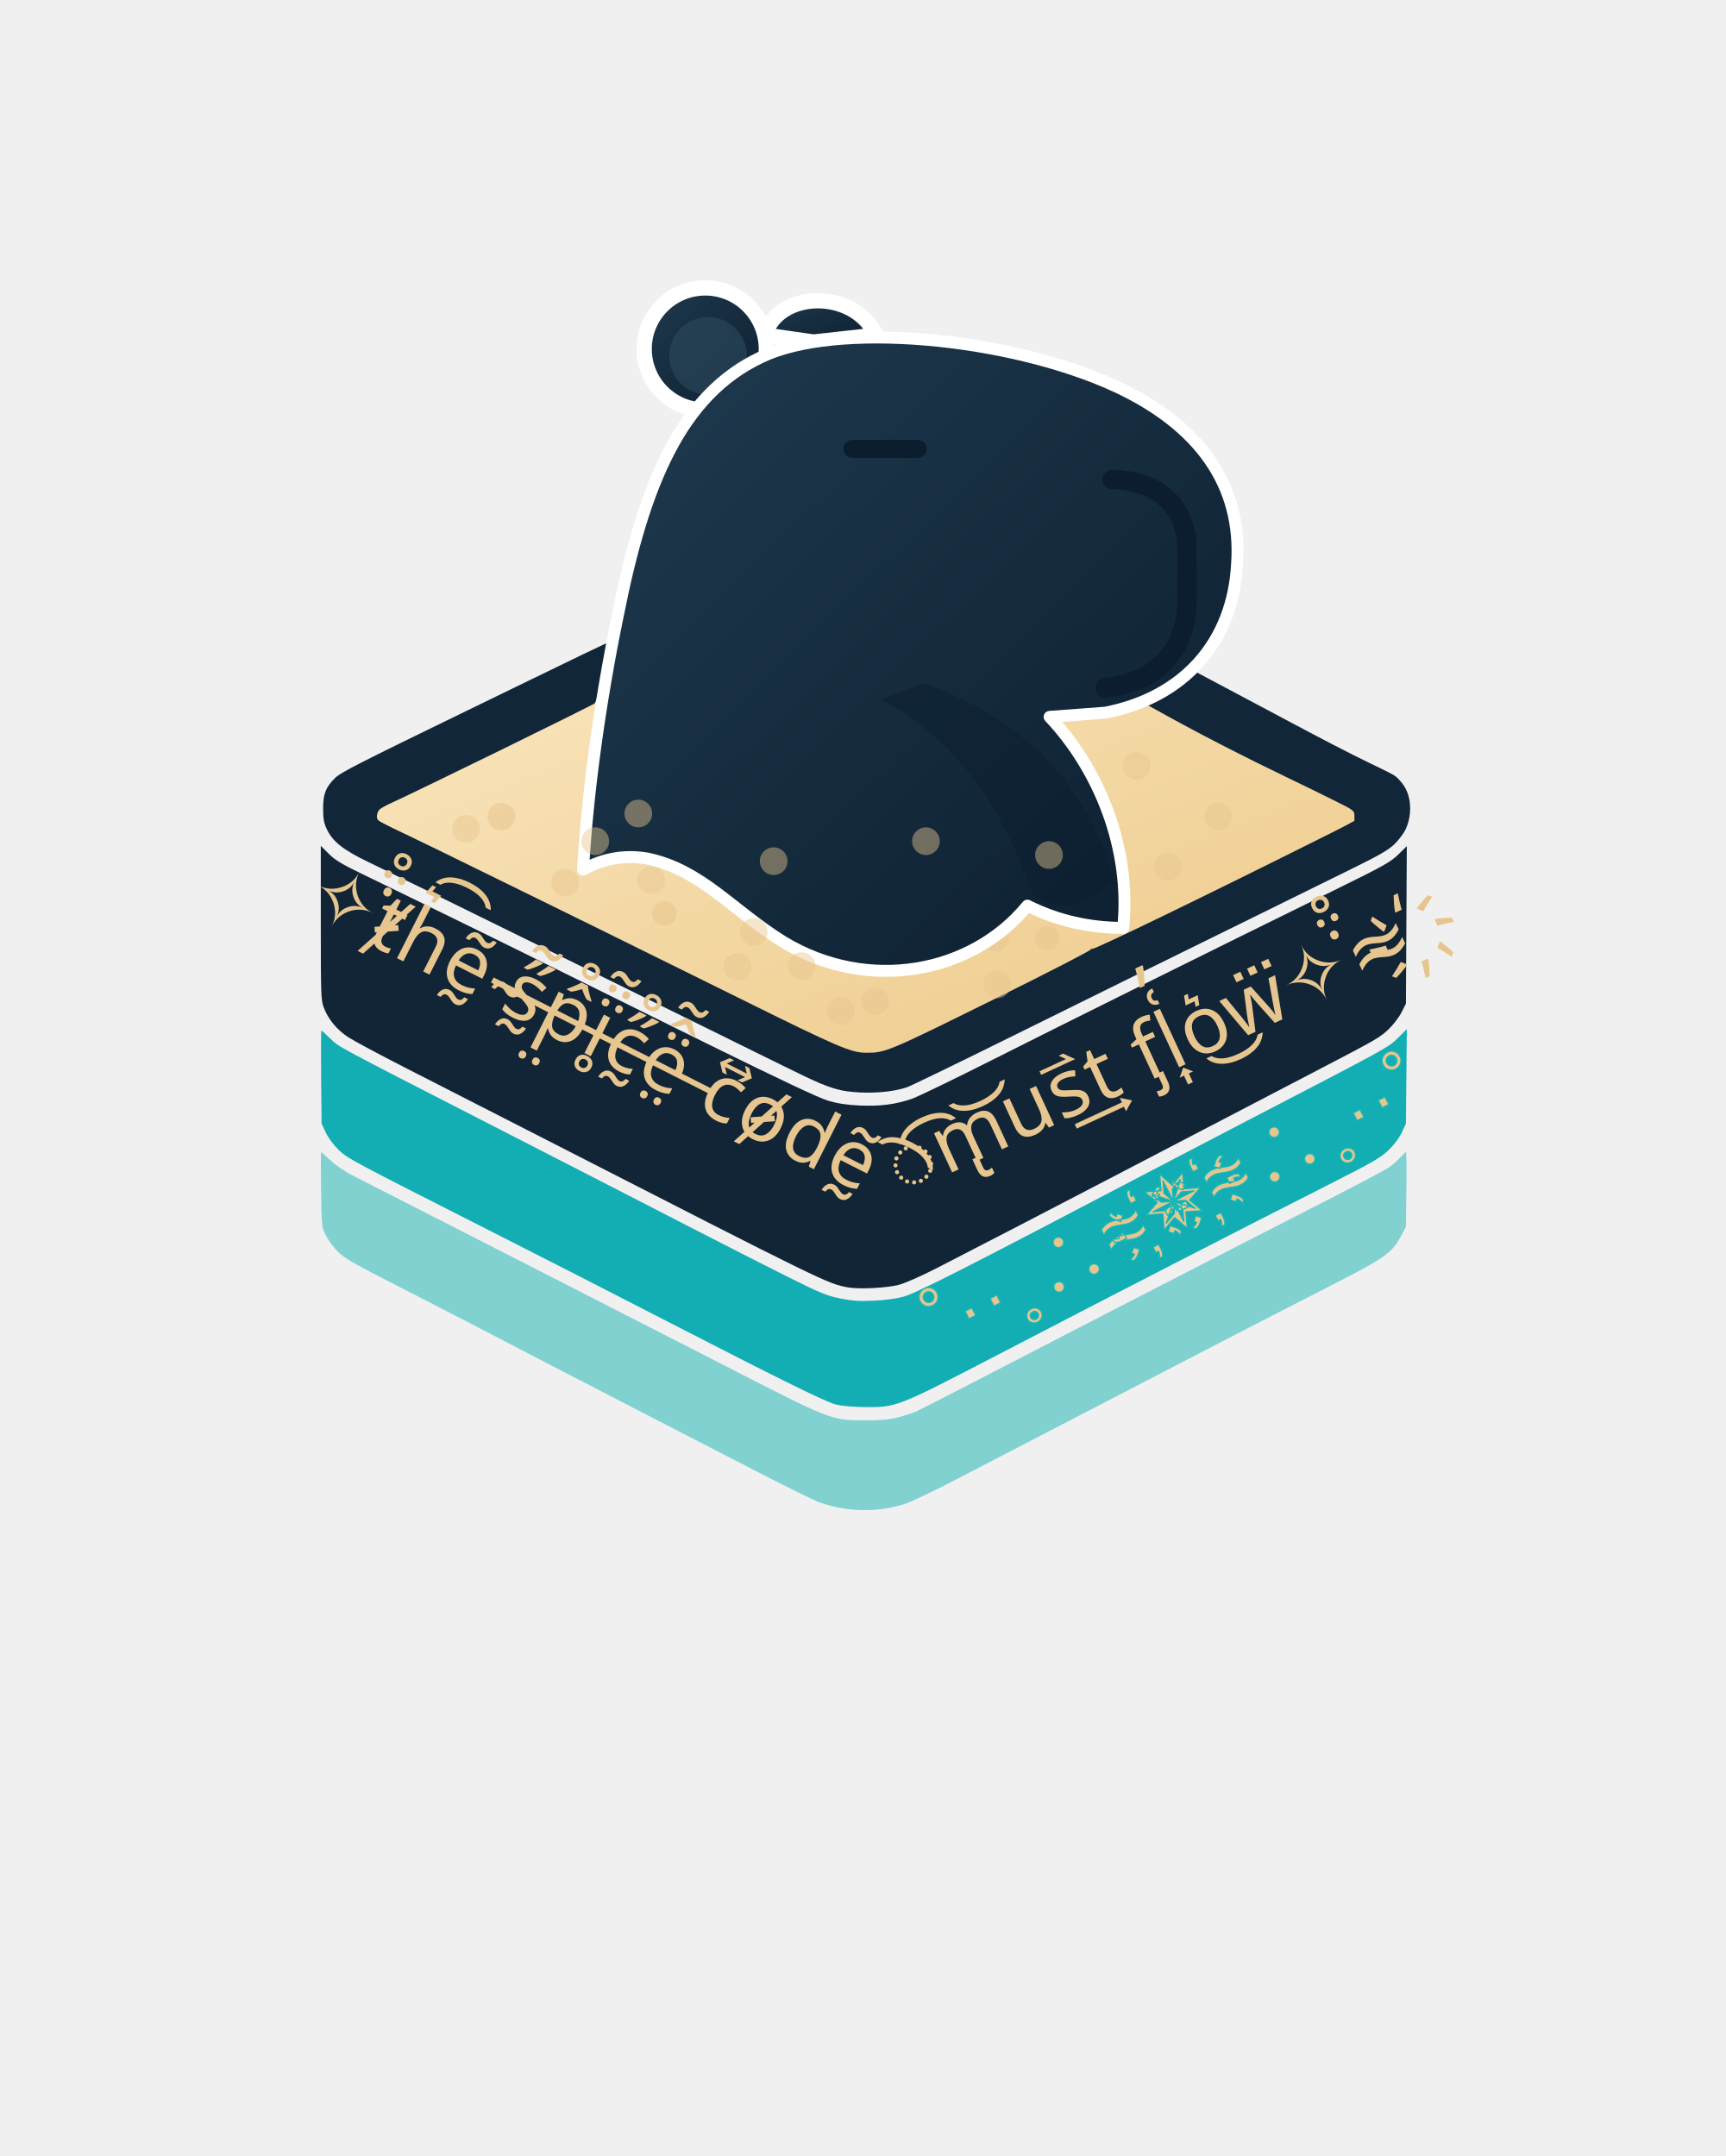
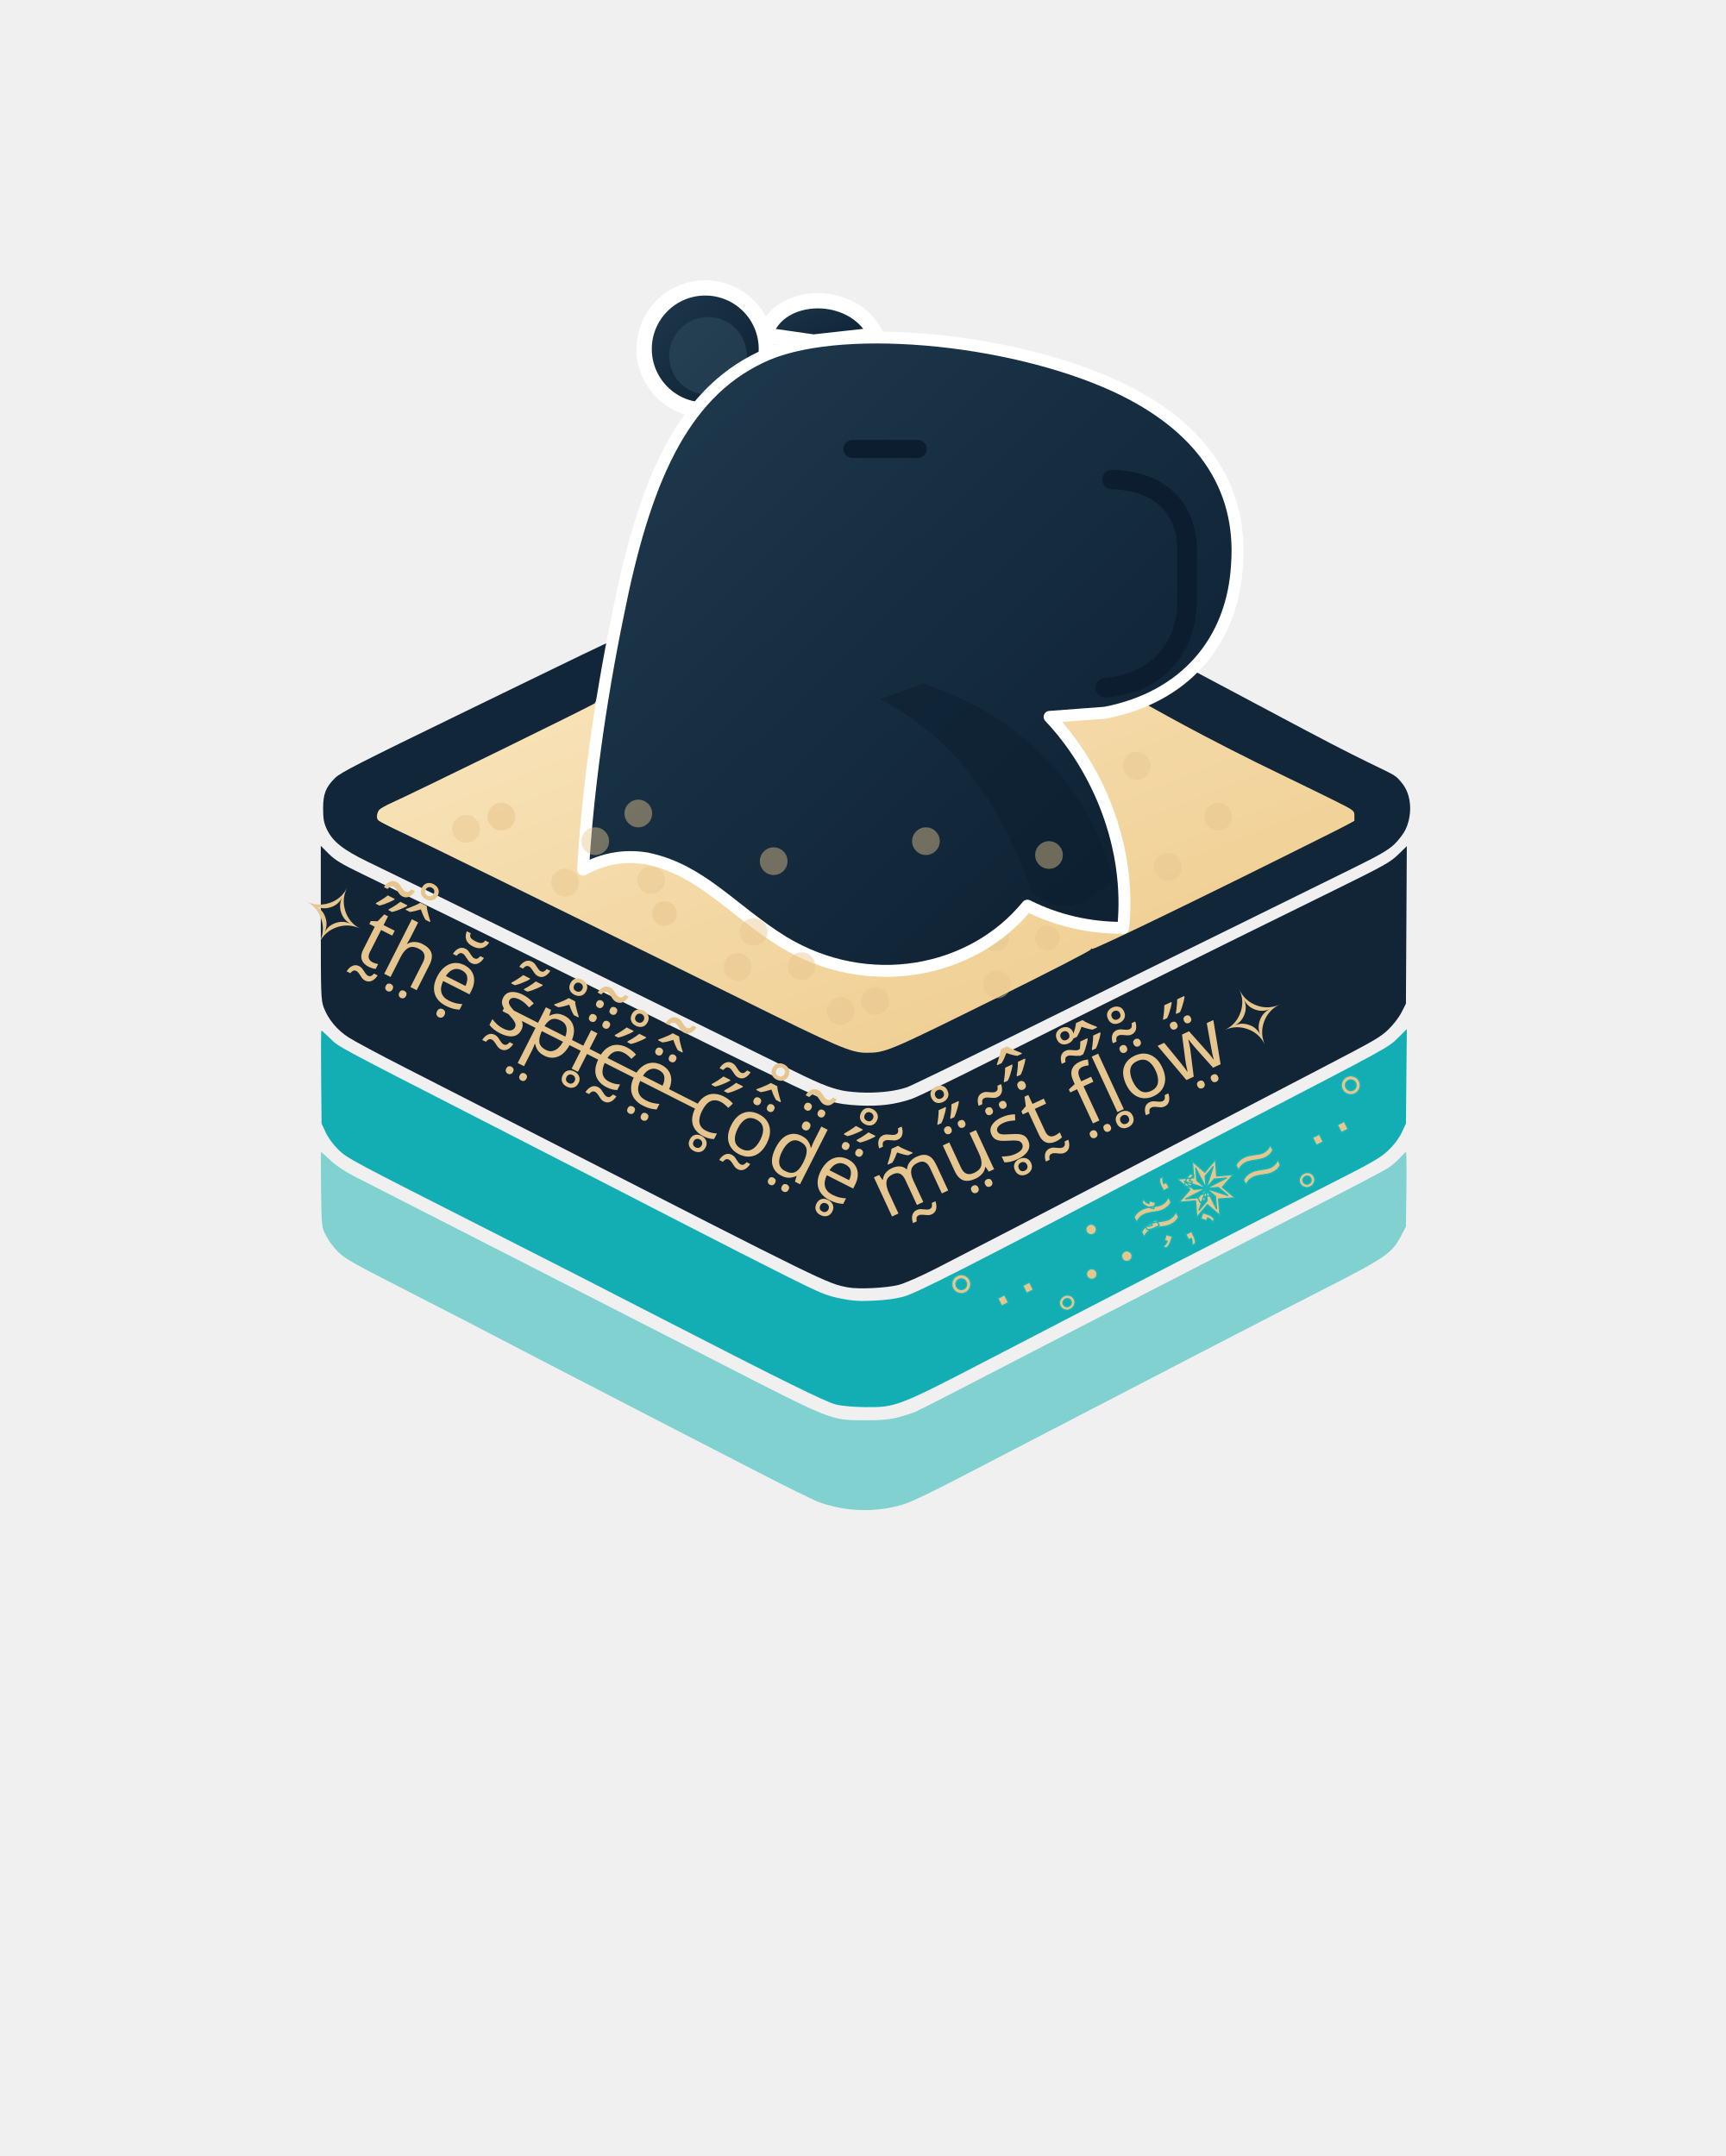
<svg xmlns="http://www.w3.org/2000/svg" xmlns:xlink="http://www.w3.org/1999/xlink" viewBox="0 0 1122 1402" role="img" aria-labelledby="title desc" version="1.1" id="svg25">
  <defs id="defs8">
    <linearGradient id="navyGrad" x1="0" x2="1" y1="0" y2="1">
      <stop offset="0" stop-color="#203B50" id="stop1" />
      <stop offset="1" stop-color="#0B1D2E" id="stop2" />
    </linearGradient>
    <linearGradient id="tealGrad" x1="0" x2="1" y1="0" y2="1">
      <stop offset="0" stop-color="#1AC7C2" id="stop3" />
      <stop offset="1" stop-color="#0EA3AE" id="stop4" />
    </linearGradient>
    <linearGradient id="mintGrad" x1="0" x2="1" y1="0" y2="1">
      <stop offset="0" stop-color="#9BE3DF" id="stop5" />
      <stop offset="1" stop-color="#76CACA" id="stop6" />
    </linearGradient>
    <linearGradient id="sandGrad" x1="152.329" x2="555.81" y1="706.184" y2="1109.666" gradientTransform="matrix(1.55152,0,0,0.616976,-0.5468257,11.95089)" gradientUnits="userSpaceOnUse">
      <stop offset="0" stop-color="#F9E5BD" id="stop7" />
      <stop offset="1" stop-color="#EDC988" id="stop8" />
    </linearGradient>
    <linearGradient xlink:href="#navyGrad" id="linearGradient7" x1="330.264" y1="307.435" x2="391.163" y2="368.335" gradientTransform="scale(1.494259,0.6692278)" gradientUnits="userSpaceOnUse" />
    <linearGradient xlink:href="#navyGrad" id="linearGradient8" x1="406.5" y1="196.5" x2="505.5" y2="295.5" gradientUnits="userSpaceOnUse" />
    <linearGradient xlink:href="#navyGrad" id="linearGradient9" x1="355.361" y1="234.333" x2="833.114" y2="712.086" gradientTransform="scale(1.015868,0.9843802)" gradientUnits="userSpaceOnUse" />
  </defs>
  <g id="capy-logo">
    <path d="m 240.677,525.561 126.96,-72.533 c 11.068,-6.534 22.462,-6.534 34.182,0 L 537.568,528.502 c 13.673,7.841 27.345,7.841 41.018,0 l 135.749,-75.473 c 11.719,-6.534 23.113,-6.534 34.182,0 l 139.324,68.647 c 9.766,5.881 -11.184,14.4 -20.951,20.281 l -285.375,147.294 c -15.626,9.148 -31.252,9.148 -46.878,0 L 240.677,531.442 c -5.86,-2.614 -5.86,-4.574 0,-5.881 z" fill="url(#sandGrad)" id="path14" style="fill:url(#sandGrad);stroke:#000000;stroke-width:0.978;stroke-opacity:1" />
    <path style="fill:#112537;fill-opacity:1" d="m 551.399,837.178 c -13.417,-2.452 -13.996,-2.735 -196.831,-96.306 -33.275,-17.029 -74.225,-37.956 -91,-46.504 -16.775,-8.548 -33.512,-17.515 -37.194,-19.926 -7.409,-4.853 -12.98,-11.626 -15.914,-19.347 -1.765,-4.644 -1.892,-8.351 -1.892,-55.017 v -50.037 l 5.115,5.115 c 4.084,4.084 8.367,6.689 21.25,12.923 37.11,17.958 101.975,49.735 127.135,62.282 14.85,7.406 58.645,29.071 97.323,48.146 48.328,23.833 73.037,35.485 79,37.254 6.243,1.852 11.972,2.724 20.427,3.112 13.234,0.606 23.21,-0.651 33.837,-4.266 3.817,-1.298 27.746,-12.87 53.177,-25.715 43.996,-22.222 141.452,-70.593 220.886,-109.633 32.811,-16.126 37.239,-18.588 42.284,-23.514 l 5.636,-5.502 -0.284,51.197 -0.284,51.197 -2.915,5.755 c -1.612,3.182 -5.411,8.123 -8.5,11.052 -5.492,5.209 -8.105,6.717 -44.085,25.448 -7.425,3.865 -23.625,12.315 -36,18.777 -12.375,6.462 -33.075,17.249 -46,23.97 -12.925,6.722 -34.075,17.746 -47,24.498 -37.049,19.354 -100.782,52.397 -120.5,62.474 -10.748,5.493 -20.82,9.911 -25,10.967 -7.946,2.007 -25.692,2.877 -32.669,1.602 z" id="path10-3" />
    <path style="fill:#12aeb4;fill-opacity:1" d="m 543.568,913.352 c -6.447,-1.547 -35.411,-15.816 -109,-53.696 -43.999,-22.649 -72.912,-37.428 -113.5,-58.019 -93.465,-47.415 -95.308,-48.401 -101.095,-54.051 -3.195,-3.119 -6.591,-7.744 -8.183,-11.141 l -2.722,-5.809 -0.291,-30.25 c -0.16,-16.637 -0.088,-30.25 0.161,-30.25 0.249,0 2.874,2.362 5.833,5.25 5.695,5.558 2.617,3.904 102.798,55.248 65.419,33.529 86.888,44.556 128,65.744 22.275,11.48 51.75,26.499 65.5,33.375 22.161,11.082 26.136,12.734 35,14.546 8.1,1.656 12.28,1.942 22,1.504 7.678,-0.346 14.701,-1.302 19.5,-2.653 8.372,-2.358 40.775,-18.825 155.5,-79.021 16.5,-8.658 47.55,-24.853 69,-35.989 91.01,-47.251 90.549,-46.998 96.791,-53.184 l 5.791,-5.74 -0.291,30.711 -0.291,30.711 -2.741,5.851 c -1.724,3.681 -4.931,7.946 -8.647,11.5 -5.111,4.889 -10.262,7.857 -38.259,22.048 -59.554,30.187 -132.561,67.744 -219.586,112.96 -60.915,31.65 -62.334,32.204 -82.129,32.028 -7.617,-0.067 -15.221,-0.732 -19.138,-1.672 z" id="path9" />
    <path style="fill:#80d1d0;fill-opacity:1" d="m 546.402,980.57 c -4.216,-0.763 -10.54,-2.469 -14.052,-3.791 -3.513,-1.322 -21.213,-10.046 -39.334,-19.387 -18.121,-9.341 -48.473,-24.979 -67.448,-34.751 -35.488,-18.277 -103.769,-53.67 -121.5,-62.978 -5.5,-2.888 -25.603,-13.217 -44.674,-22.955 -29.431,-15.028 -35.44,-18.471 -39.743,-22.774 -2.788,-2.788 -6.31,-7.595 -7.826,-10.683 -2.745,-5.589 -2.759,-5.724 -3.085,-29.864 -0.18,-13.338 -0.169,-24.25 0.025,-24.25 0.194,0 2.922,2.43 6.063,5.399 3.548,3.356 9.406,7.289 15.475,10.391 5.371,2.746 52.066,26.586 103.766,52.979 51.7,26.393 110.2,56.307 130,66.475 77.891,40.001 75.63,39.101 98.5,39.198 10.141,0.043 15.366,-0.417 21,-1.849 4.125,-1.049 9.3,-2.677 11.5,-3.619 2.2,-0.942 22,-11.048 44,-22.458 63.282,-32.821 168.039,-86.763 215.712,-111.076 24.042,-12.261 45.684,-23.649 48.095,-25.308 2.41,-1.658 5.789,-4.617 7.507,-6.574 1.718,-1.957 3.392,-3.559 3.72,-3.559 0.327,0 0.454,10.912 0.281,24.25 l -0.314,24.25 -3.139,6 c -5.852,11.188 -10.264,14.271 -47.861,33.451 -18.7,9.539 -51.55,26.446 -73,37.571 -93.093,48.281 -148.587,77.07 -170.5,88.453 -12.925,6.714 -26.715,13.286 -30.644,14.605 -13.305,4.467 -28.115,5.46 -42.522,2.854 z" id="path8-6" />
    <path style="fill:#122639;fill-opacity:1" d="m 547.563,709.127 c -9.168,-2.022 -15.486,-4.676 -39.696,-16.679 -32.796,-16.259 -205.641,-101.324 -231.804,-114.082 -12.375,-6.034 -28.96,-14.1 -36.856,-17.924 -16.202,-7.846 -22.997,-13.259 -26.781,-21.334 -1.863,-3.976 -2.345,-6.699 -2.353,-13.29 -0.011,-9.519 1.653,-13.806 7.711,-19.864 3.583,-3.583 14.869,-9.351 84.78,-43.327 9.9,-4.811 33.975,-16.514 53.5,-26.006 36.815,-17.897 44.072,-21.275 44.589,-20.758 0.561,0.561 -12.784,40.225 -13.946,41.449 -1.142,1.204 -116.613,57.785 -132.643,64.996 -3.025,1.361 -6.287,3.18 -7.25,4.042 -0.963,0.862 -1.75,2.863 -1.75,4.445 0,2.65 0.733,3.222 9.25,7.225 13.788,6.48 38.243,18.376 76.25,37.091 18.7,9.208 45.25,22.253 59,28.988 13.75,6.736 54.25,26.748 90,44.473 65.848,32.647 73.765,36.046 83.91,36.027 12.194,-0.022 14.013,-0.785 81.514,-34.17 36.543,-18.073 64.726,-32.58 64.381,-33.138 -0.361,-0.585 -0.101,-0.676 0.633,-0.223 1.108,0.685 70.863,-33.094 147.562,-71.458 l 23,-11.504 v -3.5 c 0,-3.471 -0.1,-3.55 -12,-9.526 -6.6,-3.314 -20.325,-10.026 -30.5,-14.914 -59.182,-28.433 -91.48,-47.659 -92.815,-48.098 -0.877,-0.288 2.203,-2.403 7.5,-5.15 4.944,-2.563 9.492,-5.496 13.989,-8.625 2.605,-1.813 4.986,-3.926 7.5,-5.862 0.829,-0.639 2.5,-1.899 2.5,-1.899 l 71.826,38.198 c 51.58,27.431 56.28,27.131 60.739,31.91 3.377,3.621 5.209,6.696 6.374,10.704 2.024,6.961 1.341,15.248 -1.812,21.984 -1.23,2.628 -4.501,6.959 -7.268,9.624 -3.994,3.846 -9.777,7.178 -28.032,16.149 -12.65,6.217 -42.8,21.074 -67,33.016 -24.2,11.942 -54.8,27.008 -68,33.481 -13.2,6.472 -52.229,25.751 -86.732,42.842 -34.503,17.091 -64.74,31.756 -67.194,32.59 -6.928,2.352 -16.188,3.568 -26.574,3.49 -5.225,-0.04 -12.2,-0.667 -15.5,-1.395 z" id="path11" />
    <circle cx="326" cy="531" r="9" fill="#E7C58E" opacity="0.55" id="circle15" />
    <circle cx="432" cy="594" r="8" fill="#E7C58E" opacity="0.55" id="circle16" />
    <circle cx="681" cy="610" r="8" fill="#E7C58E" opacity="0.50" id="circle17" />
    <circle cx="792" cy="531" r="9" fill="#E7C58E" opacity="0.45" id="circle18" />
    <circle cx="569" cy="651" r="9" fill="#e7c58e" opacity="0.45" id="circle18-6" />
    <circle cx="646.971" cy="609.682" r="9" fill="#e7c58e" opacity="0.45" id="circle18-0" />
    <circle cx="648.206" cy="640.165" r="9" fill="#e7c58e" opacity="0.45" id="circle18-62" />
    <circle cx="423.346" cy="572.274" r="9" fill="#e7c58e" opacity="0.45" id="circle18-61" />
-     <g id="protocol-mark" fill="none" stroke="#16b8b8" stroke-width="10" stroke-linecap="round" stroke-linejoin="round" transform="rotate(84.19147,511.6853,850.655)">
+     <g id="protocol-mark" fill="none" stroke="#16b8b8" stroke-width="10" stroke-linecap="round" stroke-linejoin="round" transform="rotate(84.19147,508.5381,851.2339)">
      <g transform="matrix(0.2615321,0,0,0.2615321,519.4673,572.3139)" id="g3">
        <text x="-5.859" y="-140.319" text-anchor="middle" font-family="Arial, Helvetica, sans-serif" font-weight="700" font-size="200px" letter-spacing="3" fill="#e7c58e" id="text3" style="font-style:normal;font-variant:normal;font-weight:normal;font-stretch:normal;font-size:200px;font-family:Arial, Helvetica, sans-serif;-inkscape-font-specification:'Arial, Helvetica, sans-serif, Normal';font-variant-ligatures:normal;font-variant-caps:normal;font-variant-numeric:normal;font-variant-east-asian:normal;letter-spacing:3;text-anchor:middle;fill:#e7c58e;stroke-width:3.116;stroke-dasharray:none" transform="rotate(-111.2505)">
-           <tspan id="tspan12" x="-4.359" y="-140.319">˚··˳∴≈҉✵҉≈∴˳··˚</tspan>
+           <tspan id="tspan5">˚··˳∴≈҉✵≈˳··˚</tspan>
        </text>
        <circle cx="-35" cy="0" r="265" fill="none" stroke="#ffffff" stroke-width="23" stroke-dasharray="715, 150" stroke-dashoffset="100" id="circle1" style="display:none" />
        <circle cx="-35" cy="0" r="212" fill="none" stroke="#ffffff" stroke-width="23" stroke-dasharray="500, 180, 200, 150" stroke-dashoffset="230" id="circle2" style="display:none" />
        <circle cx="-35" cy="0" r="159" fill="none" stroke="#ffffff" stroke-width="26" stroke-dasharray="415, 115, 100, 150" stroke-dashoffset="66" id="circle3" style="display:none" />
      </g>
    </g>
    <g id="capybara-2" transform="matrix(0.9027338,0,0,0.9027338,46.87892,4.869799)">
      <path d="m 499,236 c 9,-32 64,-34 80,0 l -45,5 z" fill="url(#navyGrad)" stroke="#ffffff" stroke-width="11" stroke-linejoin="round" id="path18-9" style="fill:url(#linearGradient7)" />
      <circle cx="456" cy="246" r="44" fill="url(#navyGrad)" stroke="#ffffff" stroke-width="11" id="circle19-1" style="fill:url(#linearGradient8)" />
      <circle cx="458" cy="251" r="28" fill="#2b465a" opacity="0.65" id="circle20-2" />
      <path d="m 368,621 c 3,-54 12,-120 25,-183 19,-96 46,-159 103,-186 53,-26 178,-15 256,21 60,28 91,71 87,128 -3,56 -38,96 -95,107 l -40,3 c 35,37 59,94 53,152 -24,0 -47,-5 -69,-16 -40,49 -115,63 -176,26 -37,-23 -59,-52 -98,-60 -18,-3 -33,1 -46,8 z" fill="url(#navyGrad)" stroke="#ffffff" stroke-width="14" stroke-linejoin="round" id="path20-7" style="fill:url(#linearGradient9);stroke-width:8.592;stroke-dasharray:none" />
      <path d="m 613.318,487 c 69.708,23.354 118.2,72.866 136.384,140.126 -20.205,21.486 -37.379,27.091 -58.595,10.276 C 667.872,568.273 631.502,524.367 582,498.21 Z" fill="#0b1d2e" opacity="0.48" id="path21-0" style="stroke-width:0.971" />
      <line x1="562" y1="318" x2="609" y2="318" stroke="#0b1d2e" stroke-width="13" stroke-linecap="round" id="line21-9" />
      <path d="m 749,340 c 34,1 54,20 54,51 v 36 c 0,36 -23,60 -59,63" fill="none" stroke="#0b1d2e" stroke-width="14" stroke-linecap="round" stroke-linejoin="round" id="path22-3" />
    </g>
-     <text x="390.731" y="951.989" text-anchor="middle" font-family="Arial, Helvetica, sans-serif" font-weight="700" font-size="200px" letter-spacing="3" fill="#e7c58e" id="text1" style="font-style:normal;font-variant:normal;font-weight:normal;font-stretch:normal;font-size:52.306px;font-family:'Fira Sans';-inkscape-font-specification:'Fira Sans, Normal';font-variant-ligatures:normal;font-variant-caps:normal;font-variant-numeric:normal;font-variant-east-asian:normal;letter-spacing:0.785;text-anchor:middle;fill:#e7c58e;stroke-width:0.815;stroke-dasharray:none" transform="rotate(-24.85823)">
-       <tspan id="tspan3" x="391.123" y="951.989">͡m̢͝us⃑͢t f̡l͎͑̓o͛͜w⃛✧̇̈̊≈҉</tspan>
+     <text x="335.479" y="961.568" text-anchor="middle" font-family="Arial, Helvetica, sans-serif" font-weight="700" font-size="200px" letter-spacing="3" fill="#e7c58e" id="text1" style="font-style:normal;font-variant:normal;font-weight:normal;font-stretch:normal;font-size:52.306px;font-family:'Fira Sans';-inkscape-font-specification:'Fira Sans, Normal';font-variant-ligatures:normal;font-variant-caps:normal;font-variant-numeric:normal;font-variant-east-asian:normal;letter-spacing:0.785;text-anchor:middle;fill:#e7c58e;stroke-width:0.815;stroke-dasharray:none" transform="rotate(-24.85823)">
+       <tspan id="tspan3" x="335.872" y="961.568">m̰̂̃ṳ̈̋̊s̥̈̃ṫ̰̋̂ f̤̃̊l̥̋̂ö̰̃̊ẅ̤̋✧</tspan>
    </text>
-     <text x="653.856" y="439.281" text-anchor="middle" font-family="Arial, Helvetica, sans-serif" font-weight="700" font-size="200px" letter-spacing="3" fill="#e7c58e" id="text6" style="font-style:normal;font-variant:normal;font-weight:normal;font-stretch:normal;font-size:52.306px;font-family:'Fira Sans';-inkscape-font-specification:'Fira Sans, Normal';font-variant-ligatures:normal;font-variant-caps:normal;font-variant-numeric:normal;font-variant-east-asian:normal;letter-spacing:0.785;text-anchor:middle;fill:#e7c58e;stroke-width:0.815;stroke-dasharray:none" transform="rotate(26.8559)">
-       <tspan id="tspan4">✧̇̈̊t̷̸h͛͡ḛ̃ ̴̵s̶̰̋̃p̶̤̂̊ï̶̥̈̃c̶̰̋̊ë̶̤̂̃ c⃡o̷̸dḛ̃ ͡</tspan>
+     <text x="643.63" y="452.077" text-anchor="middle" font-family="Arial, Helvetica, sans-serif" font-weight="700" font-size="200px" letter-spacing="3" fill="#e7c58e" id="text6" style="font-style:normal;font-variant:normal;font-weight:normal;font-stretch:normal;font-size:52.306px;font-family:'Fira Sans';-inkscape-font-specification:'Fira Sans, Normal';font-variant-ligatures:normal;font-variant-caps:normal;font-variant-numeric:normal;font-variant-east-asian:normal;letter-spacing:0.785;text-anchor:middle;fill:#e7c58e;stroke-width:0.815;stroke-dasharray:none" transform="rotate(26.8559)">
+       <tspan id="tspan4">✧t̰̋̃ĥ̤̊ẹ̃̆ s̶̰̋̃p̶̤̂̊ï̶̥̈̃c̶̰̋̊ë̶̤̂̃ c̥̋̃ö̰̂̊ḋ̤̈̃ë̥̋̊</tspan>
    </text>
    <circle cx="546.569" cy="657.384" r="9" fill="#e7c58e" opacity="0.45" id="circle18-8" />
    <circle cx="759.375" cy="563.584" r="9" fill="#e7c58e" opacity="0.45" id="circle18-7" />
    <circle cx="367.433" cy="573.927" r="9" fill="#e7c58e" opacity="0.45" id="circle18-9" />
    <circle cx="479.517" cy="628.76" r="9" fill="#e7c58e" opacity="0.45" id="circle18-2" />
    <circle cx="521.111" cy="628.257" r="9" fill="#e7c58e" opacity="0.45" id="circle18-02" />
    <circle cx="490" cy="606" r="9" fill="#e7c58e" opacity="0.45" id="circle18-3" />
    <circle cx="387" cy="547" r="9" fill="#e7c58e" opacity="0.45" id="circle18-75" />
    <circle cx="303" cy="539" r="9" fill="#e7c58e" opacity="0.45" id="circle18-92" />
    <circle cx="682" cy="556" r="9" fill="#e7c58e" opacity="0.45" id="circle18-28" />
    <circle cx="739" cy="498" r="9" fill="#e7c58e" opacity="0.45" id="circle18-97" />
    <circle cx="415" cy="529" r="9" fill="#e7c58e" opacity="0.45" id="circle18-36" />
    <circle cx="503" cy="560" r="9" fill="#e7c58e" opacity="0.45" id="circle18-1" />
    <circle cx="602" cy="547" r="9" fill="#e7c58e" opacity="0.45" id="circle18-29" />
  </g>
</svg>
